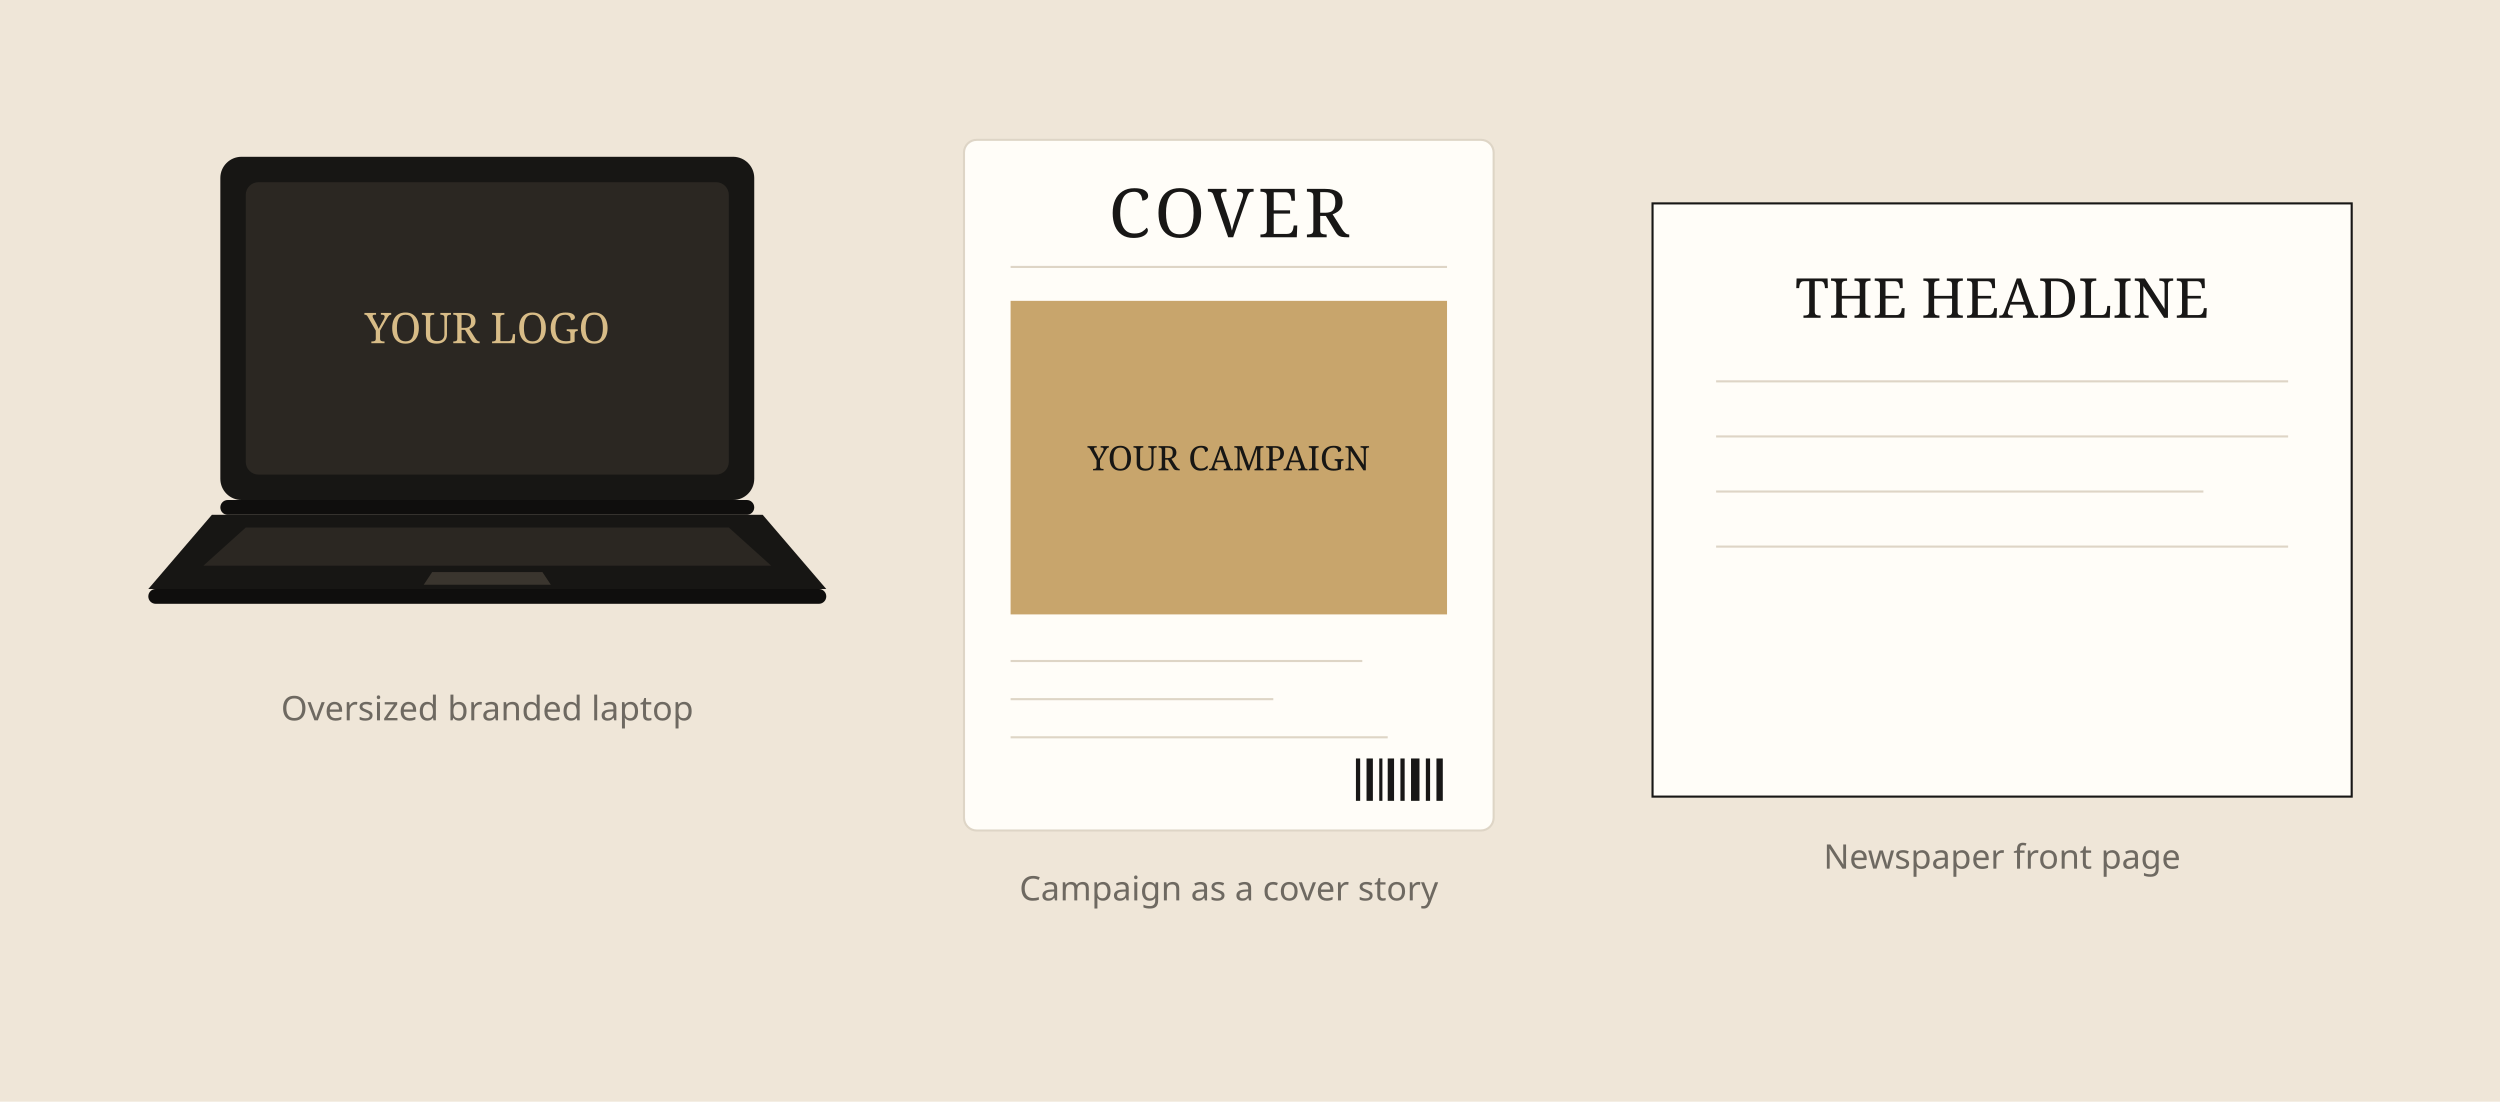
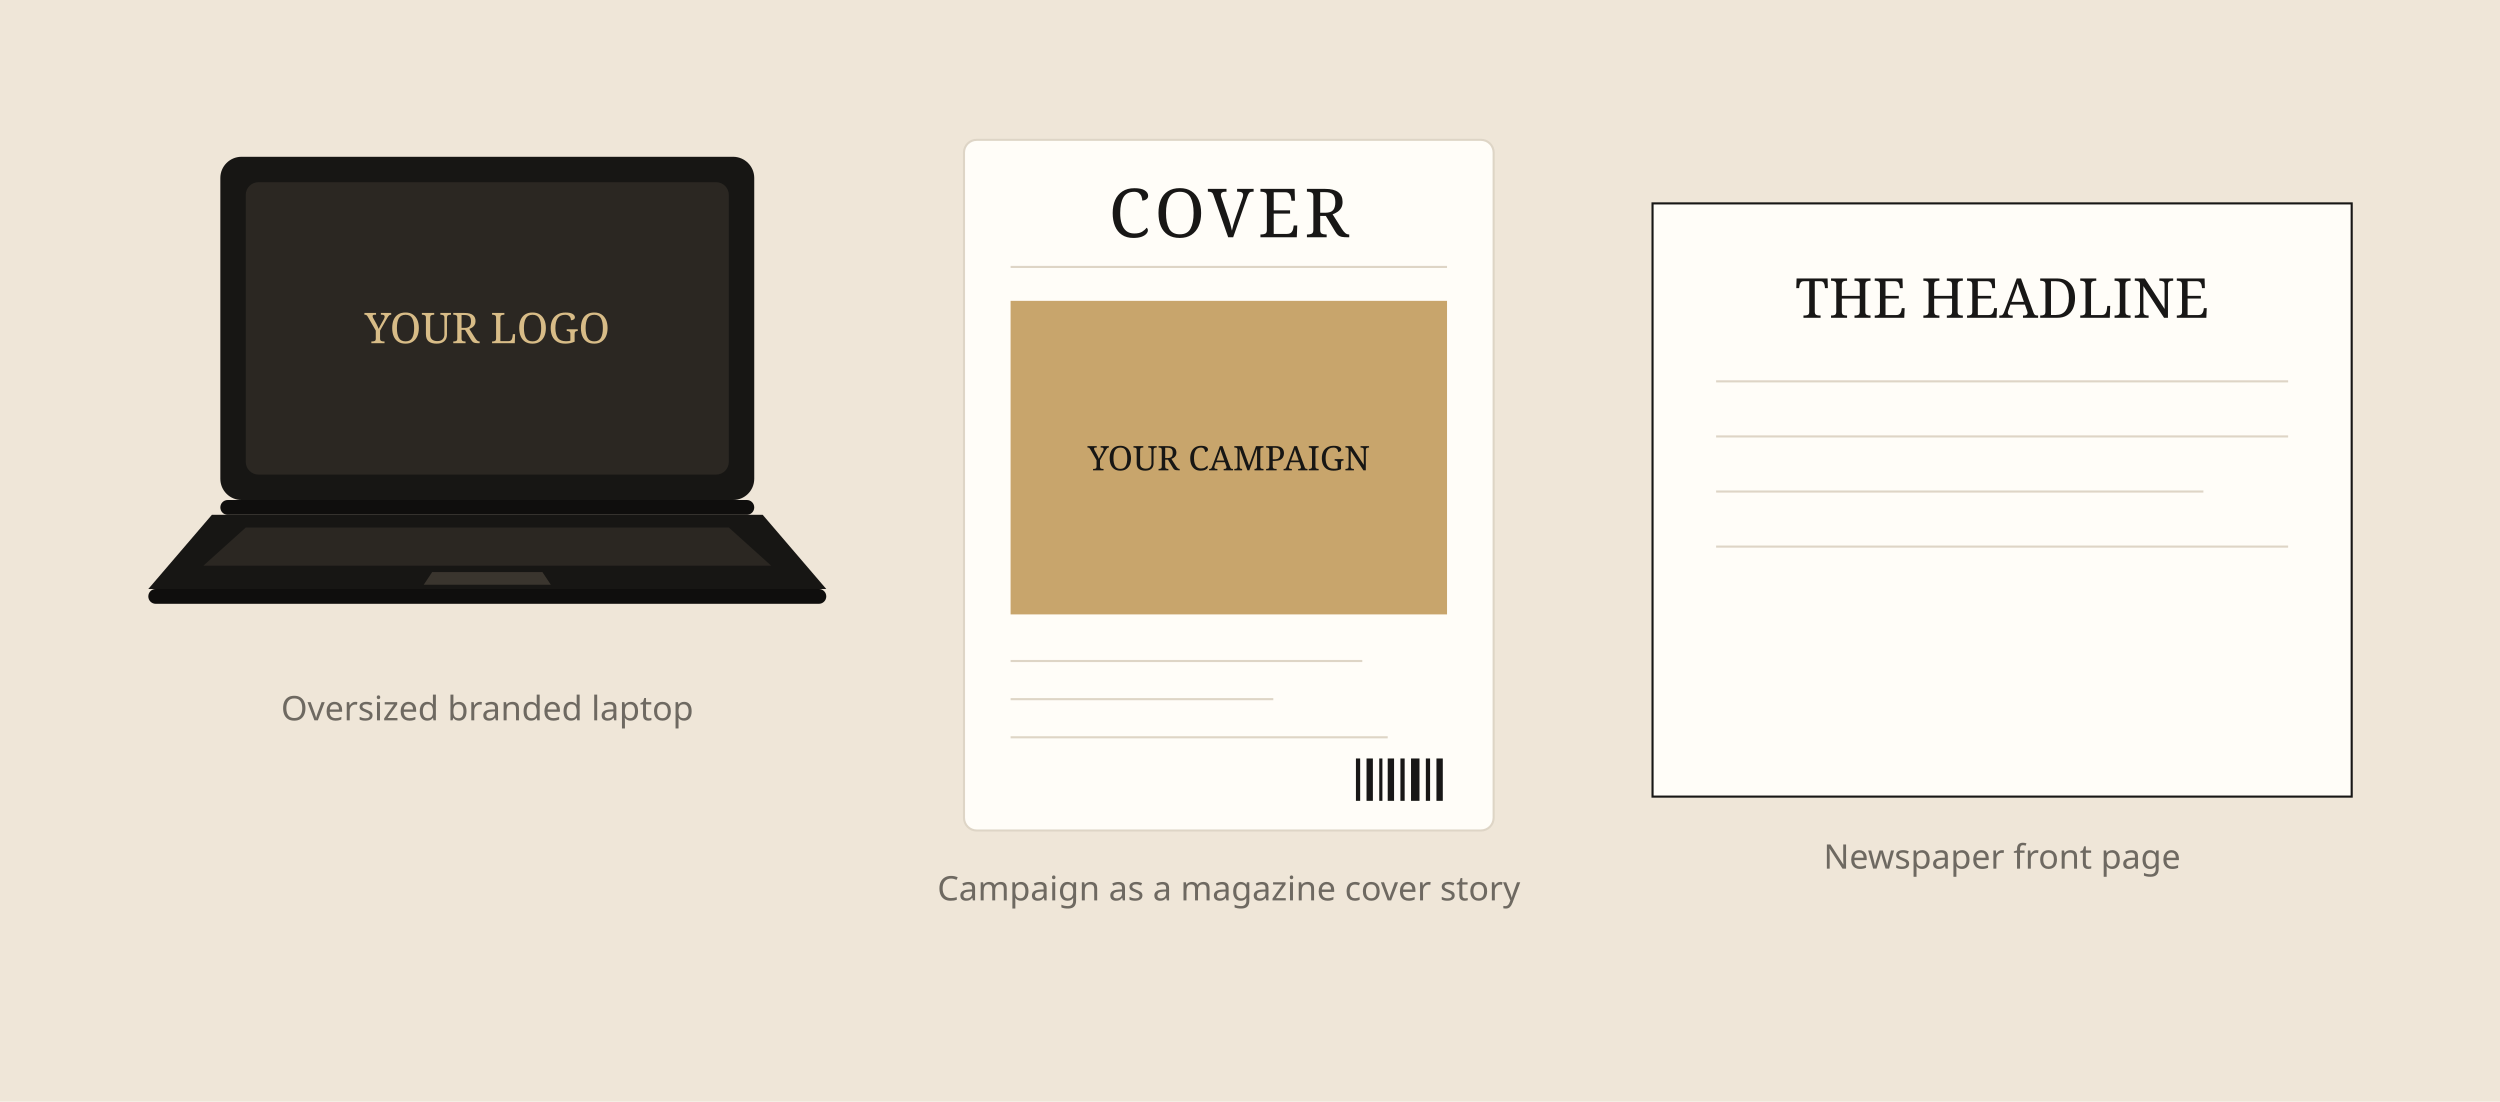
<svg xmlns="http://www.w3.org/2000/svg" viewBox="0 0 1180 520" role="img" aria-labelledby="propsTitle">
  <rect width="1180" height="520" fill="#efe6d8" />
  <rect x="104" y="74" width="252" height="162" rx="10" fill="#171614" />
  <rect x="116" y="86" width="228" height="138" rx="6" fill="#2b2722" />
  <text x="230" y="162" text-anchor="middle" fill="#d8bc87" font-family="Georgia, serif" font-size="20">YOUR LOGO</text>
  <rect x="104" y="236" width="252" height="7" rx="3.5" fill="#0f0e0d" />
  <polygon points="100,243 360,243 390,278 70,278" fill="#171614" />
  <polygon points="116,249 344,249 364,267 96,267" fill="#2b2722" />
  <polygon points="204,270 256,270 260,276 200,276" fill="#3a352e" />
  <rect x="70" y="278" width="320" height="7" rx="3.5" fill="#0f0e0d" />
  <text x="230" y="340" text-anchor="middle" fill="#6e6961" font-family="Libre Franklin, sans-serif" font-size="16">Oversized branded laptop</text>
  <rect x="455" y="66" width="250" height="326" rx="6" fill="#fffdf8" stroke="#ded5c6" />
  <text x="580" y="112" text-anchor="middle" fill="#181716" font-family="Georgia, serif" font-size="32" letter-spacing="2">COVER</text>
  <line x1="477" y1="126" x2="683" y2="126" stroke="#ded5c6" />
  <rect x="477" y="142" width="206" height="148" fill="#c8a56c" />
  <text x="580" y="222" text-anchor="middle" fill="#171614" font-family="Georgia, serif" font-size="16">YOUR CAMPAIGN</text>
  <line x1="477" y1="312" x2="643" y2="312" stroke="#ded5c6" />
  <line x1="477" y1="330" x2="601" y2="330" stroke="#ded5c6" />
  <line x1="477" y1="348" x2="655" y2="348" stroke="#ded5c6" />
  <g fill="#181716">
    <rect x="640" y="358" width="2" height="20" />
    <rect x="645" y="358" width="3" height="20" />
    <rect x="651" y="358" width="1.5" height="20" />
    <rect x="655" y="358" width="3" height="20" />
    <rect x="661" y="358" width="2" height="20" />
    <rect x="666" y="358" width="4" height="20" />
    <rect x="673" y="358" width="2" height="20" />
    <rect x="678" y="358" width="3" height="20" />
  </g>
-   <text x="580" y="425" text-anchor="middle" fill="#6e6961" font-family="Libre Franklin, sans-serif" font-size="16">Campaign as a cover story</text>
+   <text x="580" y="425" text-anchor="middle" fill="#6e6961" font-family="Libre Franklin, sans-serif" font-size="16">Campaign as a magazine cover story</text>
  <rect x="780" y="96" width="330" height="280" fill="#fffdf8" stroke="#181716" />
  <text x="945" y="150" text-anchor="middle" fill="#181716" font-family="Georgia, serif" font-size="26">THE HEADLINE</text>
  <line x1="810" y1="180" x2="1080" y2="180" stroke="#ded5c6" />
  <line x1="810" y1="206" x2="1080" y2="206" stroke="#ded5c6" />
  <line x1="810" y1="232" x2="1040" y2="232" stroke="#ded5c6" />
  <line x1="810" y1="258" x2="1080" y2="258" stroke="#ded5c6" />
  <text x="945" y="410" text-anchor="middle" fill="#6e6961" font-family="Libre Franklin, sans-serif" font-size="16">Newspaper front page</text>
</svg>
